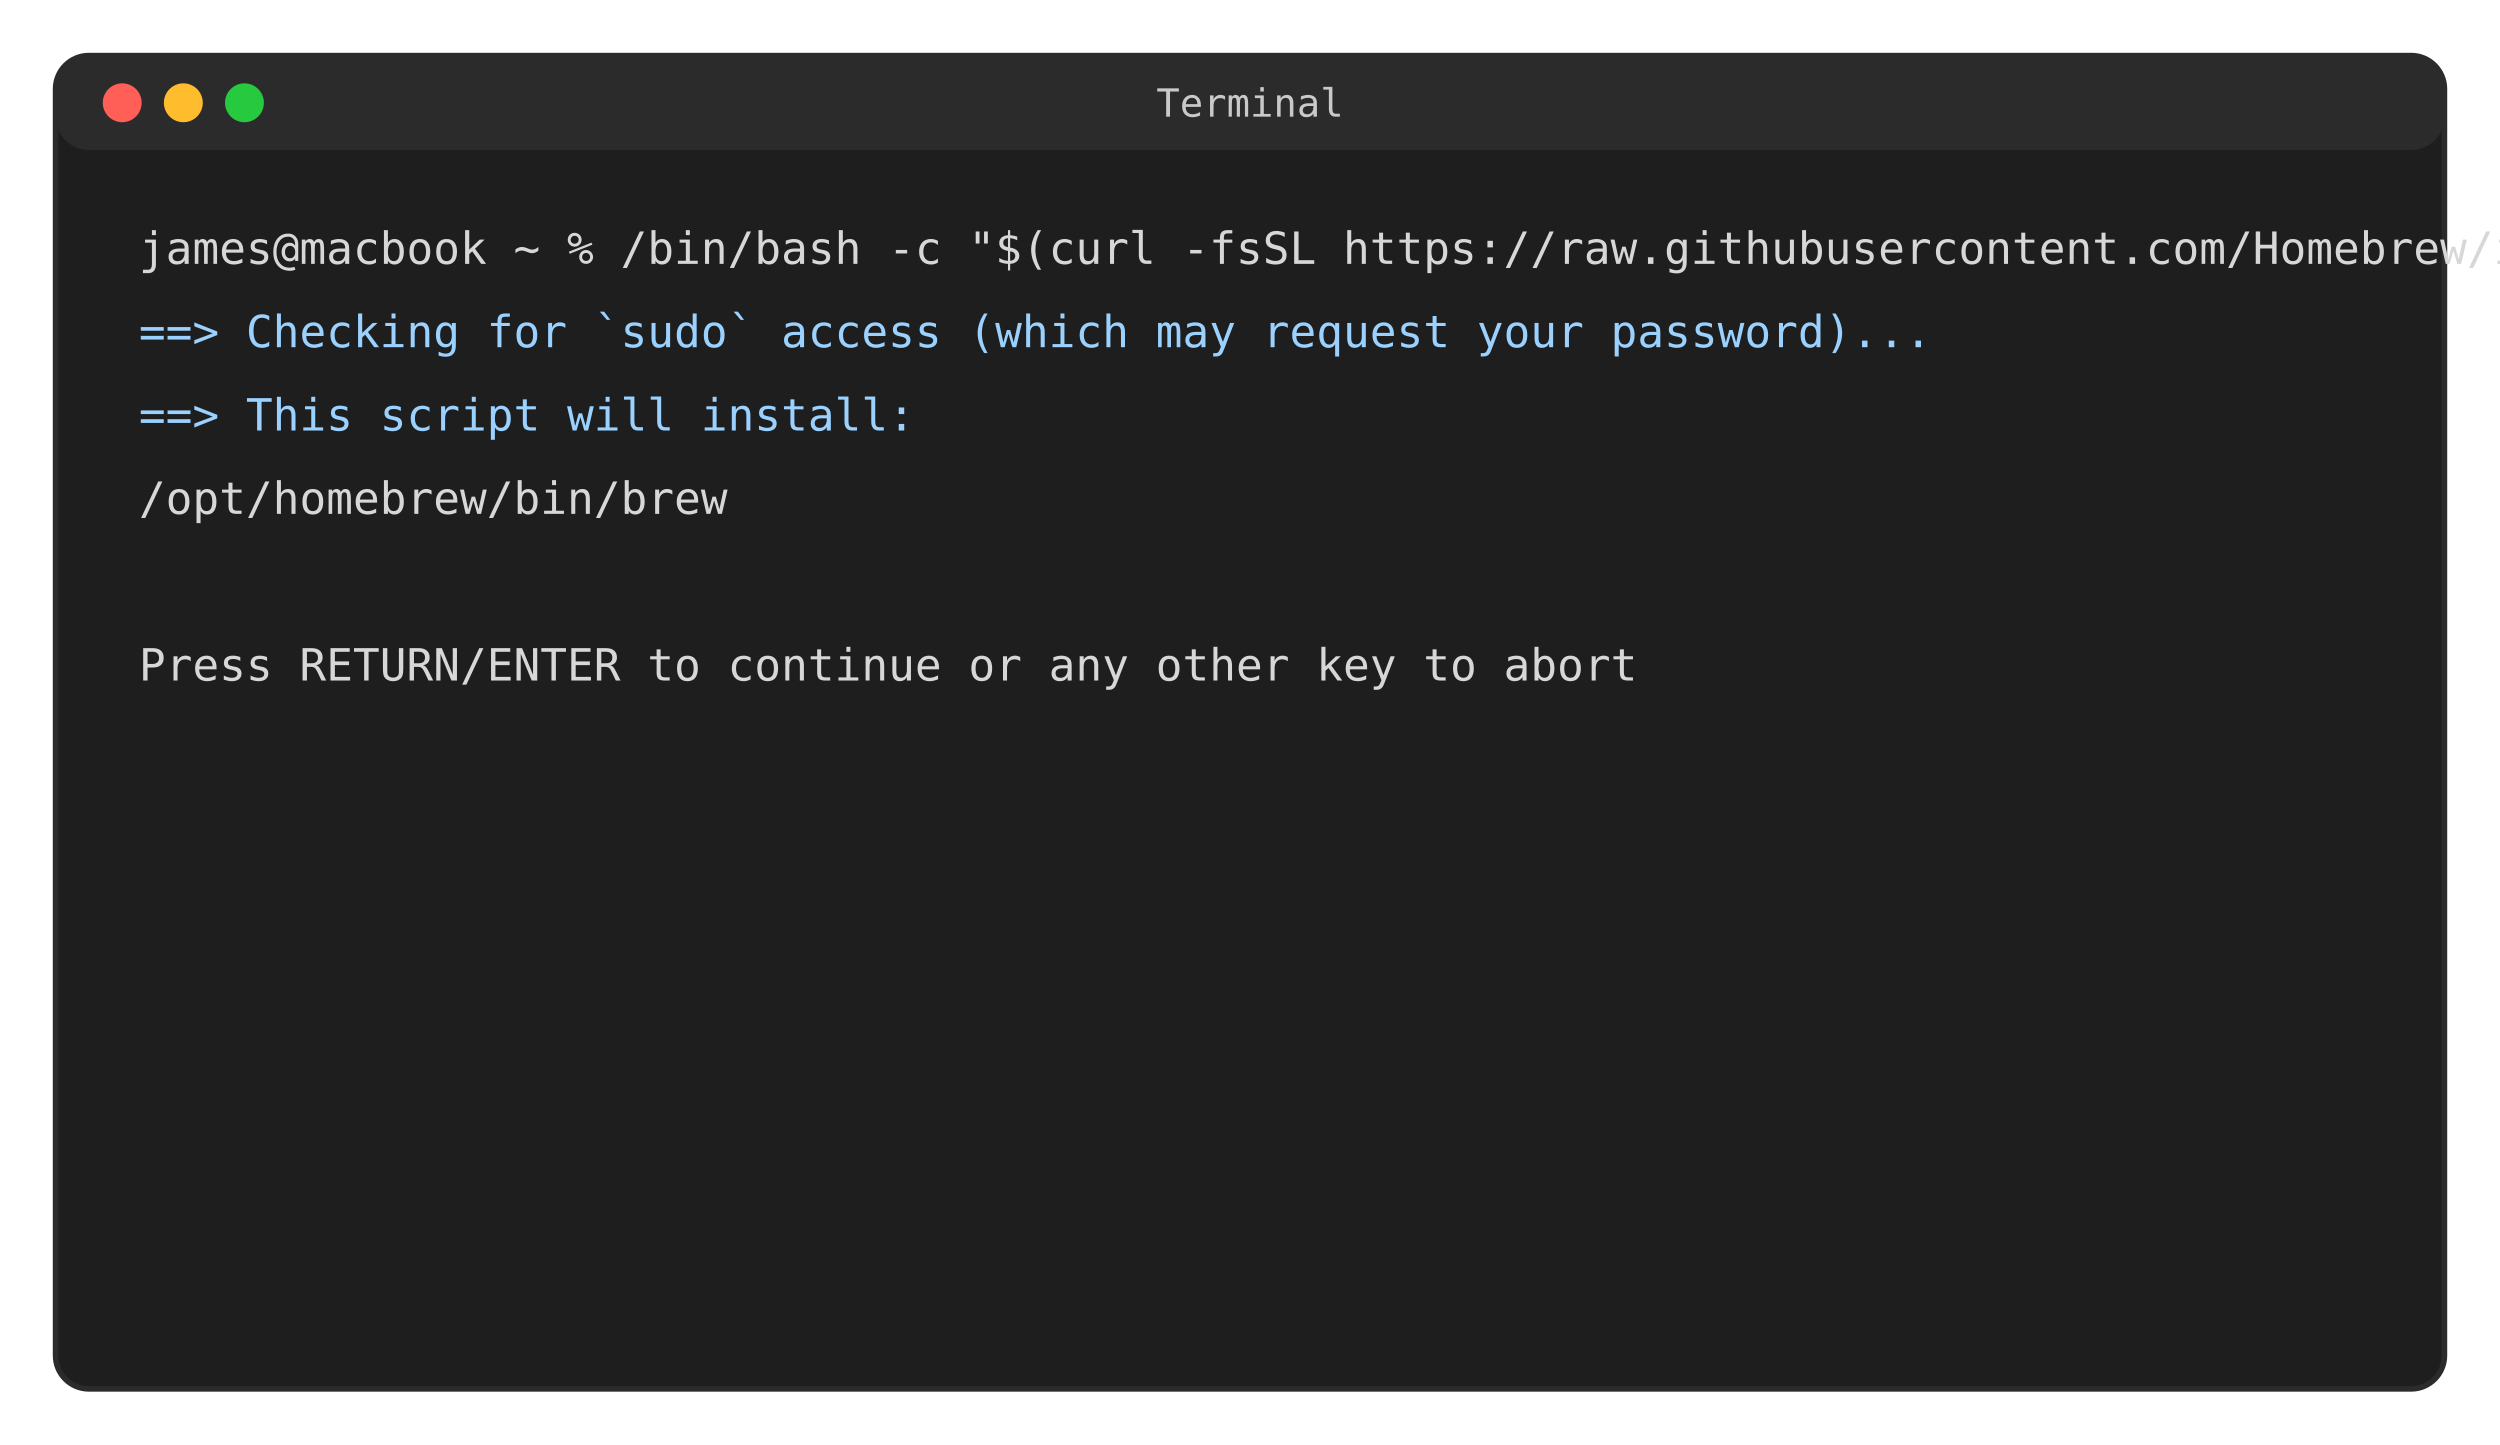
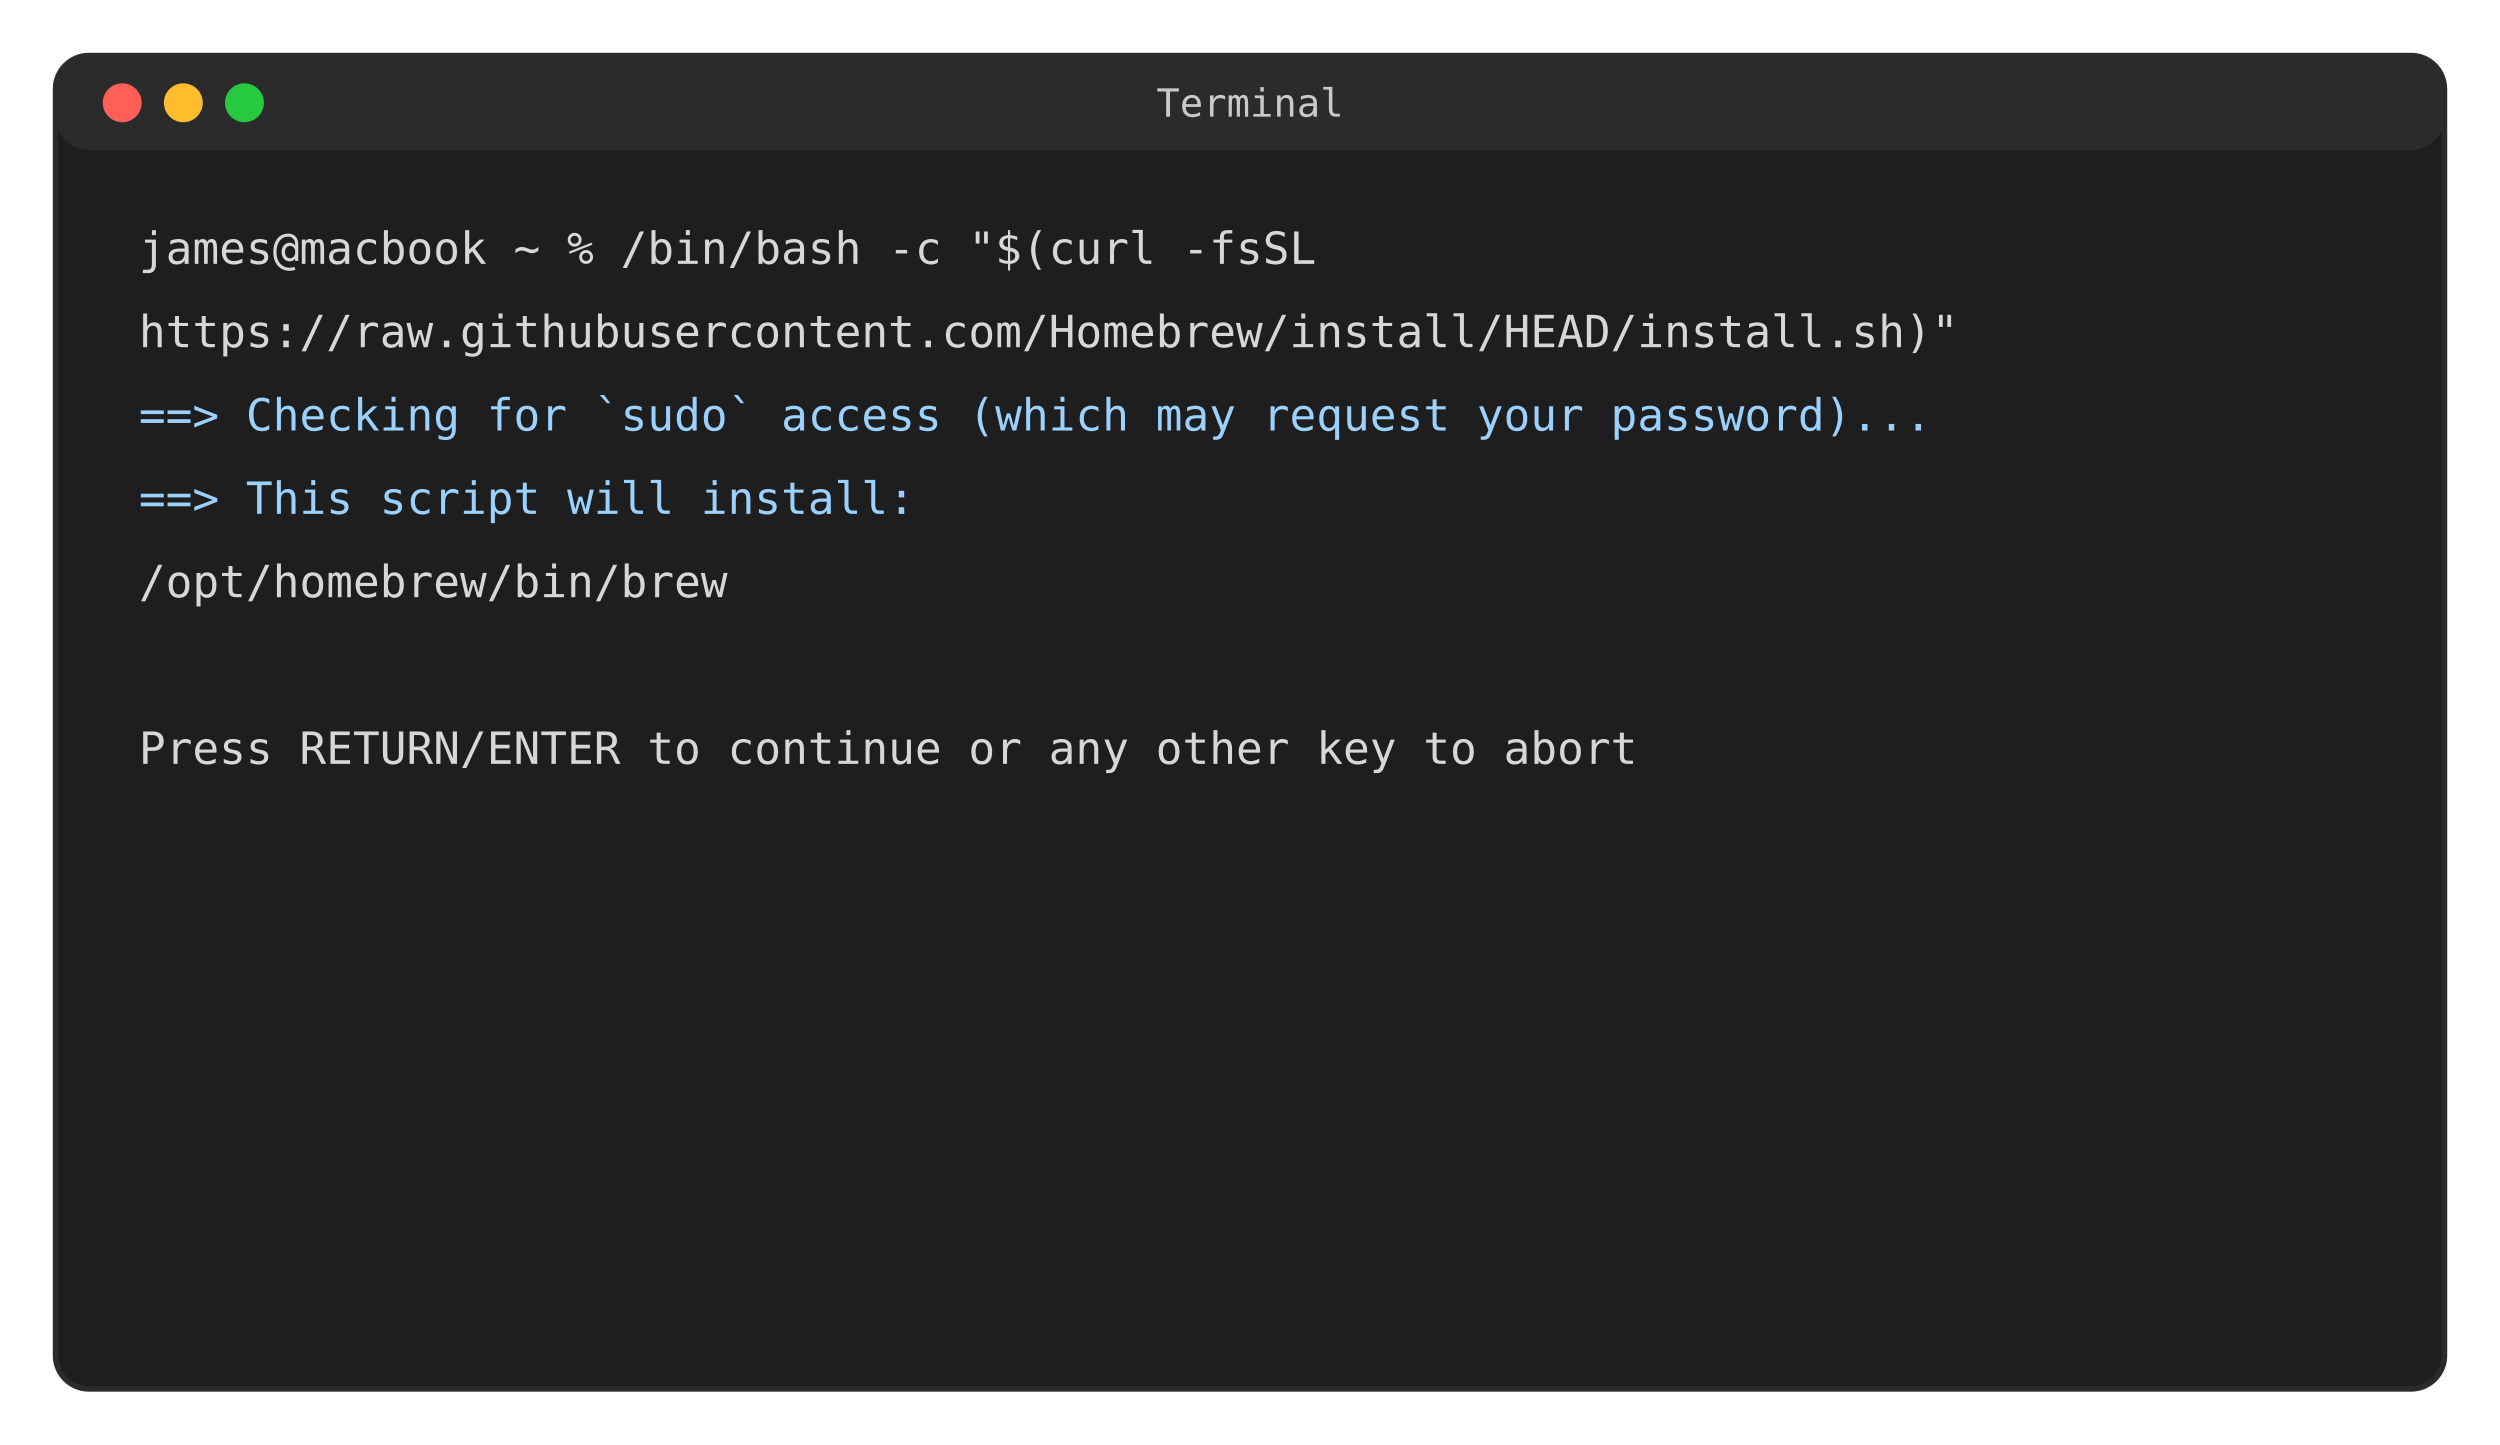
<svg xmlns="http://www.w3.org/2000/svg" width="900" height="520" viewBox="0 0 900 520">
  <rect x="20" y="20" width="860" height="480" rx="12" fill="#1e1e1e" stroke="#2b2b2b" stroke-width="2" />
  <rect x="20" y="20" width="860" height="34" rx="12" fill="#2b2b2b" />
  <circle cx="44" cy="37" r="7" fill="#ff5f56" />
  <circle cx="66" cy="37" r="7" fill="#ffbd2e" />
  <circle cx="88" cy="37" r="7" fill="#27c93f" />
  <text x="450" y="42" font-size="14" font-family="Menlo, Monaco, Consolas, monospace" fill="#c9c9c9" text-anchor="middle">Terminal</text>
-   <text x="50" y="95" font-size="16" font-family="Menlo, Monaco, Consolas, monospace" fill="#d7d7d7">james@macbook ~ % /bin/bash -c "$(curl -fsSL https://raw.githubusercontent.com/Homebrew/install/HEAD/install.sh)"</text>
-   <text x="50" y="125" font-size="16" font-family="Menlo, Monaco, Consolas, monospace" fill="#9ad1ff">==&gt; Checking for `sudo` access (which may request your password)...</text>
-   <text x="50" y="155" font-size="16" font-family="Menlo, Monaco, Consolas, monospace" fill="#9ad1ff">==&gt; This script will install:</text>
-   <text x="50" y="185" font-size="16" font-family="Menlo, Monaco, Consolas, monospace" fill="#d7d7d7">/opt/homebrew/bin/brew</text>
-   <text x="50" y="245" font-size="16" font-family="Menlo, Monaco, Consolas, monospace" fill="#d7d7d7">Press RETURN/ENTER to continue or any other key to abort</text>
+   <text x="50" y="95" font-size="16" font-family="Menlo, Monaco, Consolas, monospace" fill="#d7d7d7">james@macbook ~ % /bin/bash -c "$(curl -fsSL</text>
+   <text x="50" y="125" font-size="16" font-family="Menlo, Monaco, Consolas, monospace" fill="#d7d7d7">https://raw.githubusercontent.com/Homebrew/install/HEAD/install.sh)"</text>
+   <text x="50" y="155" font-size="16" font-family="Menlo, Monaco, Consolas, monospace" fill="#9ad1ff">==&gt; Checking for `sudo` access (which may request your password)...</text>
+   <text x="50" y="185" font-size="16" font-family="Menlo, Monaco, Consolas, monospace" fill="#9ad1ff">==&gt; This script will install:</text>
+   <text x="50" y="215" font-size="16" font-family="Menlo, Monaco, Consolas, monospace" fill="#d7d7d7">/opt/homebrew/bin/brew</text>
+   <text x="50" y="275" font-size="16" font-family="Menlo, Monaco, Consolas, monospace" fill="#d7d7d7">Press RETURN/ENTER to continue or any other key to abort</text>
</svg>
